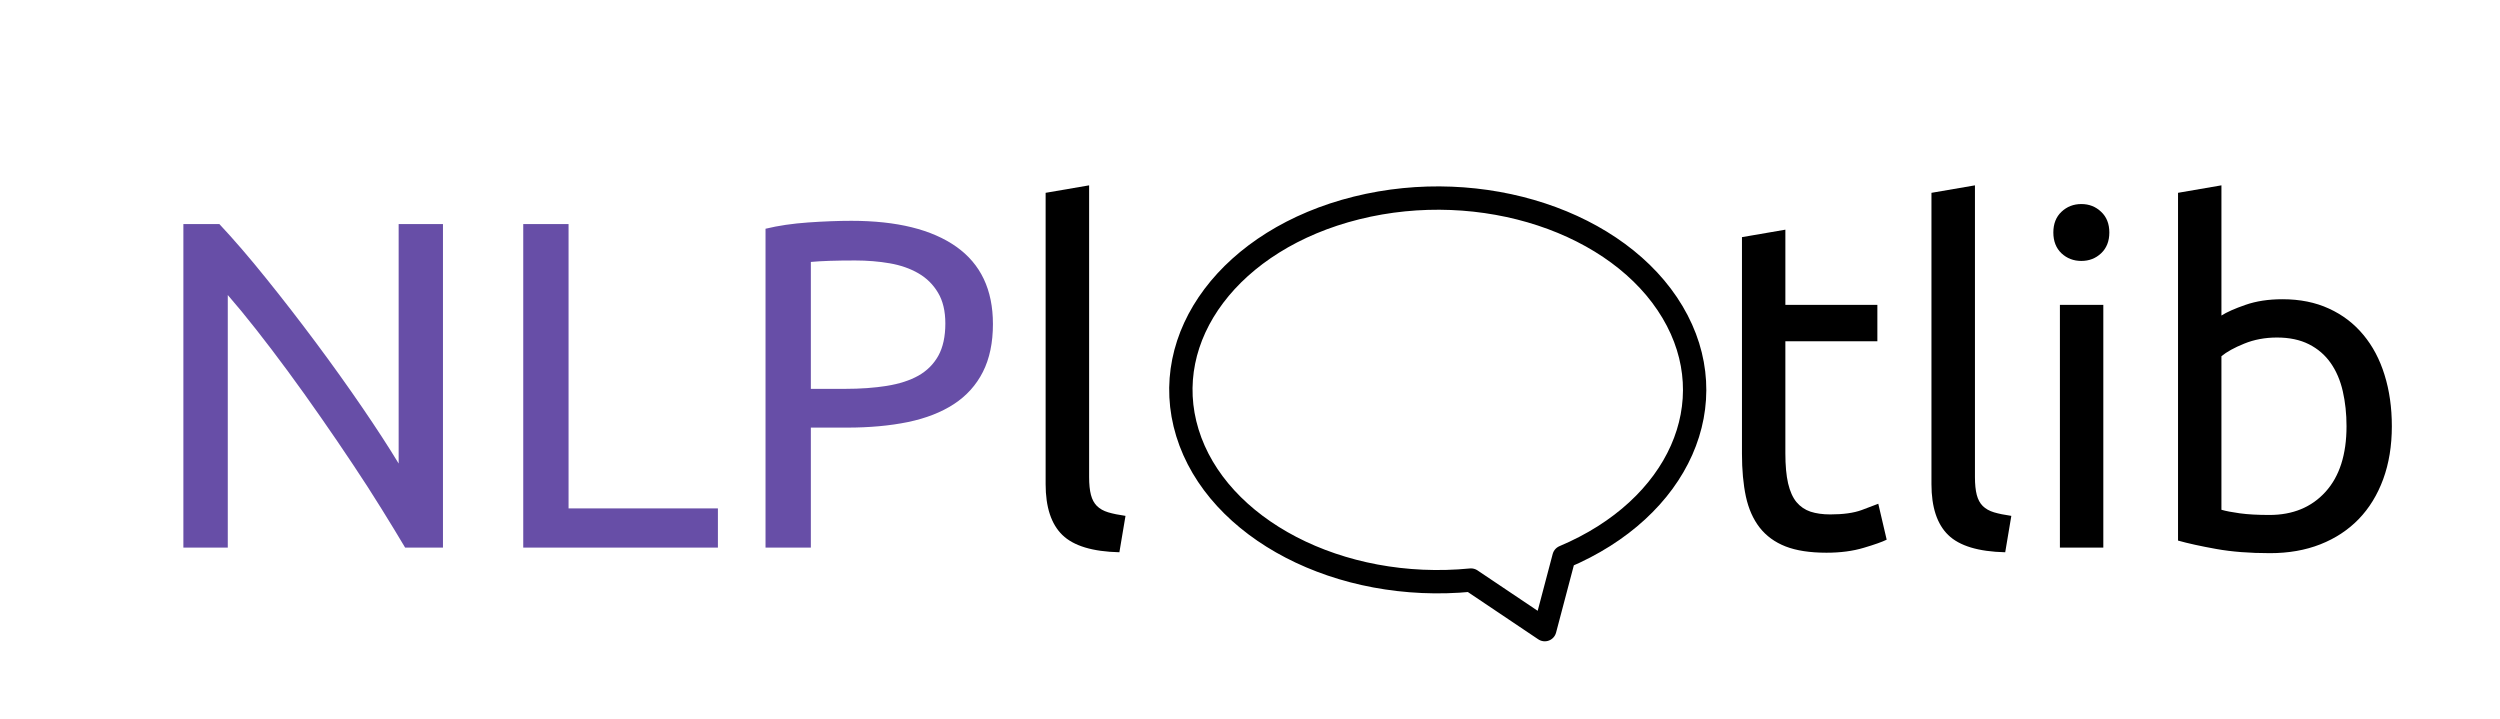
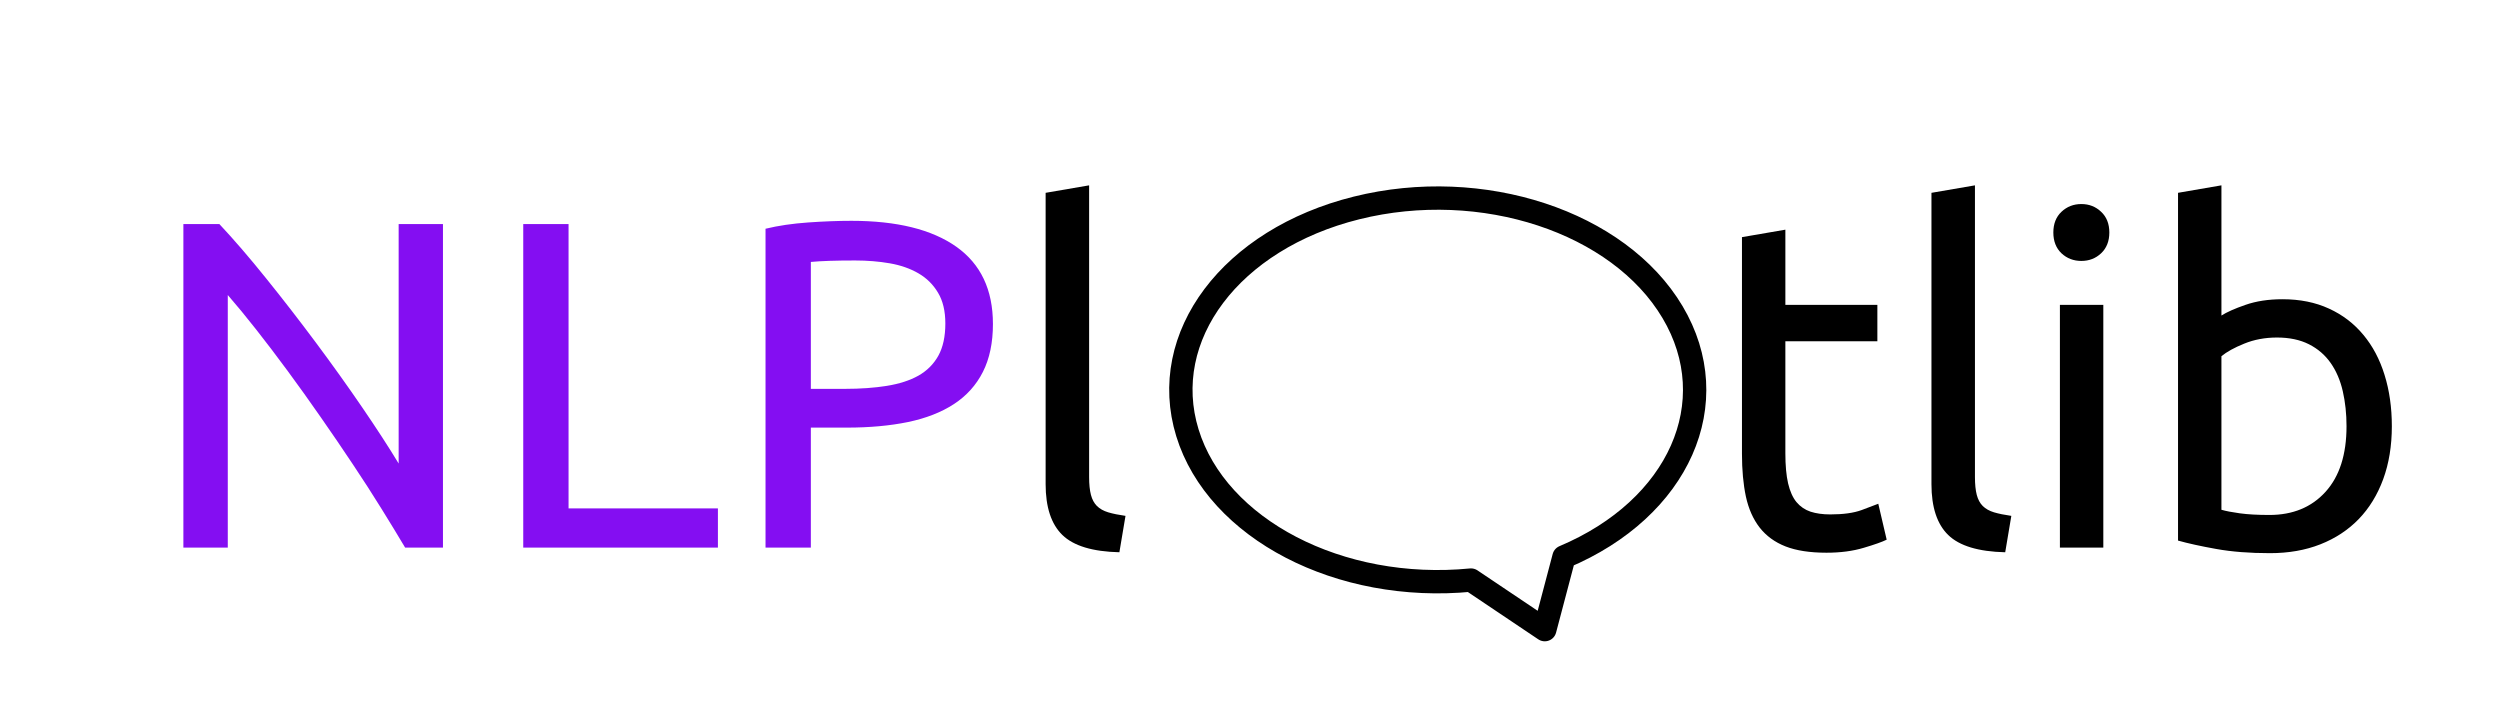
<svg xmlns="http://www.w3.org/2000/svg" version="1.1" viewBox="0.0 0.0 428.407 123.115" fill="none" stroke="none" stroke-linecap="square" stroke-miterlimit="10">
  <clipPath id="p.0">
    <path d="m0 0l428.407 0l0 123.115l-428.407 0l0 -123.115z" clip-rule="nonzero" />
  </clipPath>
  <g clip-path="url(#p.0)">
    <path fill="#000000" fill-opacity="0.0" d="m0 0l428.407 0l0 123.115l-428.407 0z" fill-rule="evenodd" />
    <path fill="#000000" fill-opacity="0.0" d="m264.718 107.896l3.291 -12.459l0 0c19.748 -8.321 27.799 -26.482 18.6 -41.957c-9.199 -15.475 -32.638 -23.2 -54.15 -17.846c-21.512 5.354 -34.056 22.035 -28.98 38.536c5.076 16.502 26.11 27.424 48.594 25.233z" fill-rule="evenodd" />
    <path stroke="#000000" stroke-width="4.0" stroke-linejoin="round" stroke-linecap="butt" d="m264.718 107.896l3.291 -12.459l0 0c19.748 -8.321 27.799 -26.482 18.6 -41.957c-9.199 -15.475 -32.638 -23.2 -54.15 -17.846c-21.512 5.354 -34.056 22.035 -28.98 38.536c5.076 16.502 26.11 27.424 48.594 25.233z" fill-rule="evenodd" />
    <path fill="#000000" fill-opacity="0.0" d="m15.549 8.039l190.299 0l0 81.701l-190.299 0z" fill-rule="evenodd" />
-     <path fill="#674ea7" d="m69.424 93.839q-1.75 -2.953 -4.031 -6.625q-2.281 -3.688 -4.922 -7.641q-2.641 -3.969 -5.484 -8.047q-2.844 -4.094 -5.641 -7.891q-2.797 -3.797 -5.438 -7.156q-2.641 -3.359 -4.875 -5.922l0 43.281l-7.609 0l0 -55.437l6.172 0q3.75 4.0 8.031 9.328q4.281 5.312 8.484 10.953q4.203 5.641 7.922 11.078q3.719 5.438 6.281 9.672l0 -41.031l7.594 0l0 55.437l-6.484 0zm53.599 -6.719l0 6.719l-33.359 0l0 -55.437l7.766 0l0 48.719l25.594 0zm22.879 -49.281q11.688 0 17.969 4.438q6.281 4.438 6.281 13.25q0 4.797 -1.719 8.203q-1.719 3.391 -4.969 5.516q-3.234 2.109 -7.875 3.078q-4.641 0.953 -10.484 0.953l-6.156 0l0 20.562l-7.766 0l0 -54.641q3.281 -0.797 7.312 -1.078q4.047 -0.281 7.406 -0.281zm0.641 6.797q-4.953 0 -7.594 0.25l0 21.75l5.844 0q4.0 0 7.188 -0.516q3.203 -0.516 5.406 -1.75q2.203 -1.25 3.406 -3.406q1.203 -2.172 1.203 -5.531q0 -3.188 -1.25 -5.266q-1.234 -2.094 -3.359 -3.328q-2.125 -1.234 -4.922 -1.719q-2.797 -0.484 -5.922 -0.484z" fill-rule="nonzero" />
+     <path fill="#840ef2" d="m69.424 93.839q-1.75 -2.953 -4.031 -6.625q-2.281 -3.688 -4.922 -7.641q-2.641 -3.969 -5.484 -8.047q-2.844 -4.094 -5.641 -7.891q-2.797 -3.797 -5.438 -7.156q-2.641 -3.359 -4.875 -5.922l0 43.281l-7.609 0l0 -55.437l6.172 0q3.75 4.0 8.031 9.328q4.281 5.312 8.484 10.953q4.203 5.641 7.922 11.078q3.719 5.438 6.281 9.672l0 -41.031l7.594 0l0 55.437l-6.484 0zm53.599 -6.719l0 6.719l-33.359 0l0 -55.437l7.766 0l0 48.719l25.594 0zm22.879 -49.281q11.688 0 17.969 4.438q6.281 4.438 6.281 13.25q0 4.797 -1.719 8.203q-1.719 3.391 -4.969 5.516q-3.234 2.109 -7.875 3.078q-4.641 0.953 -10.484 0.953l-6.156 0l0 20.562l-7.766 0l0 -54.641q3.281 -0.797 7.312 -1.078q4.047 -0.281 7.406 -0.281zm0.641 6.797q-4.953 0 -7.594 0.25l0 21.75l5.844 0q4.0 0 7.188 -0.516q3.203 -0.516 5.406 -1.75q2.203 -1.25 3.406 -3.406q1.203 -2.172 1.203 -5.531q0 -3.188 -1.25 -5.266q-1.234 -2.094 -3.359 -3.328q-2.125 -1.234 -4.922 -1.719q-2.797 -0.484 -5.922 -0.484z" fill-rule="nonzero" />
    <path fill="#000000" d="m191.823 94.636q-6.875 -0.156 -9.766 -2.953q-2.875 -2.797 -2.875 -8.719l0 -49.922l7.453 -1.281l0 50.0q0 1.844 0.312 3.047q0.312 1.188 1.031 1.906q0.734 0.719 1.922 1.078q1.203 0.359 2.969 0.609l-1.047 6.234z" fill-rule="nonzero" />
    <path fill="#000000" fill-opacity="0.0" d="m283.585 8.039l219.181 0l0 97.638l-219.181 0z" fill-rule="evenodd" />
    <path fill="#000000" d="m305.945 52.246l15.766 0l0 6.234l-15.766 0l0 19.203q0 3.109 0.469 5.156q0.484 2.047 1.438 3.203q0.969 1.156 2.406 1.641q1.453 0.469 3.375 0.469q3.359 0 5.391 -0.75q2.047 -0.766 2.844 -1.078l1.438 6.156q-1.125 0.562 -3.922 1.391q-2.797 0.844 -6.391 0.844q-4.25 0 -7.016 -1.078q-2.75 -1.078 -4.438 -3.234q-1.672 -2.156 -2.359 -5.312q-0.672 -3.172 -0.672 -7.328l0 -37.125l7.438 -1.281l0 12.891zm37.676 42.391q-6.875 -0.156 -9.766 -2.953q-2.875 -2.797 -2.875 -8.719l0 -49.922l7.453 -1.281l0 50.0q0 1.844 0.312 3.047q0.312 1.188 1.031 1.906q0.734 0.719 1.922 1.078q1.203 0.359 2.969 0.609l-1.047 6.234zm16.809 -0.797l-7.438 0l0 -41.594l7.438 0l0 41.594zm-3.766 -49.125q-2.0 0 -3.406 -1.312q-1.391 -1.328 -1.391 -3.562q0 -2.234 1.391 -3.547q1.406 -1.328 3.406 -1.328q2.0 0 3.391 1.328q1.406 1.312 1.406 3.547q0 2.234 -1.406 3.562q-1.391 1.312 -3.391 1.312zm24.006 9.359q1.359 -0.875 4.109 -1.828q2.766 -0.969 6.359 -0.969q4.484 0 7.969 1.609q3.484 1.594 5.875 4.484q2.406 2.875 3.641 6.875q1.25 4.0 1.25 8.797q0 5.031 -1.484 9.078q-1.484 4.031 -4.203 6.844q-2.719 2.797 -6.562 4.312q-3.844 1.516 -8.641 1.516q-5.203 0 -9.203 -0.719q-4.0 -0.719 -6.547 -1.438l0 -59.594l7.438 -1.281l0 22.313zm0 33.281q1.109 0.328 3.156 0.609q2.047 0.281 5.078 0.281q6.0 0 9.594 -3.953q3.609 -3.969 3.609 -11.25q0 -3.203 -0.641 -6.0q-0.641 -2.797 -2.078 -4.844q-1.438 -2.047 -3.719 -3.203q-2.281 -1.156 -5.484 -1.156q-3.047 0 -5.609 1.047q-2.547 1.031 -3.906 2.156l0 26.312z" fill-rule="nonzero" />
  </g>
</svg>
